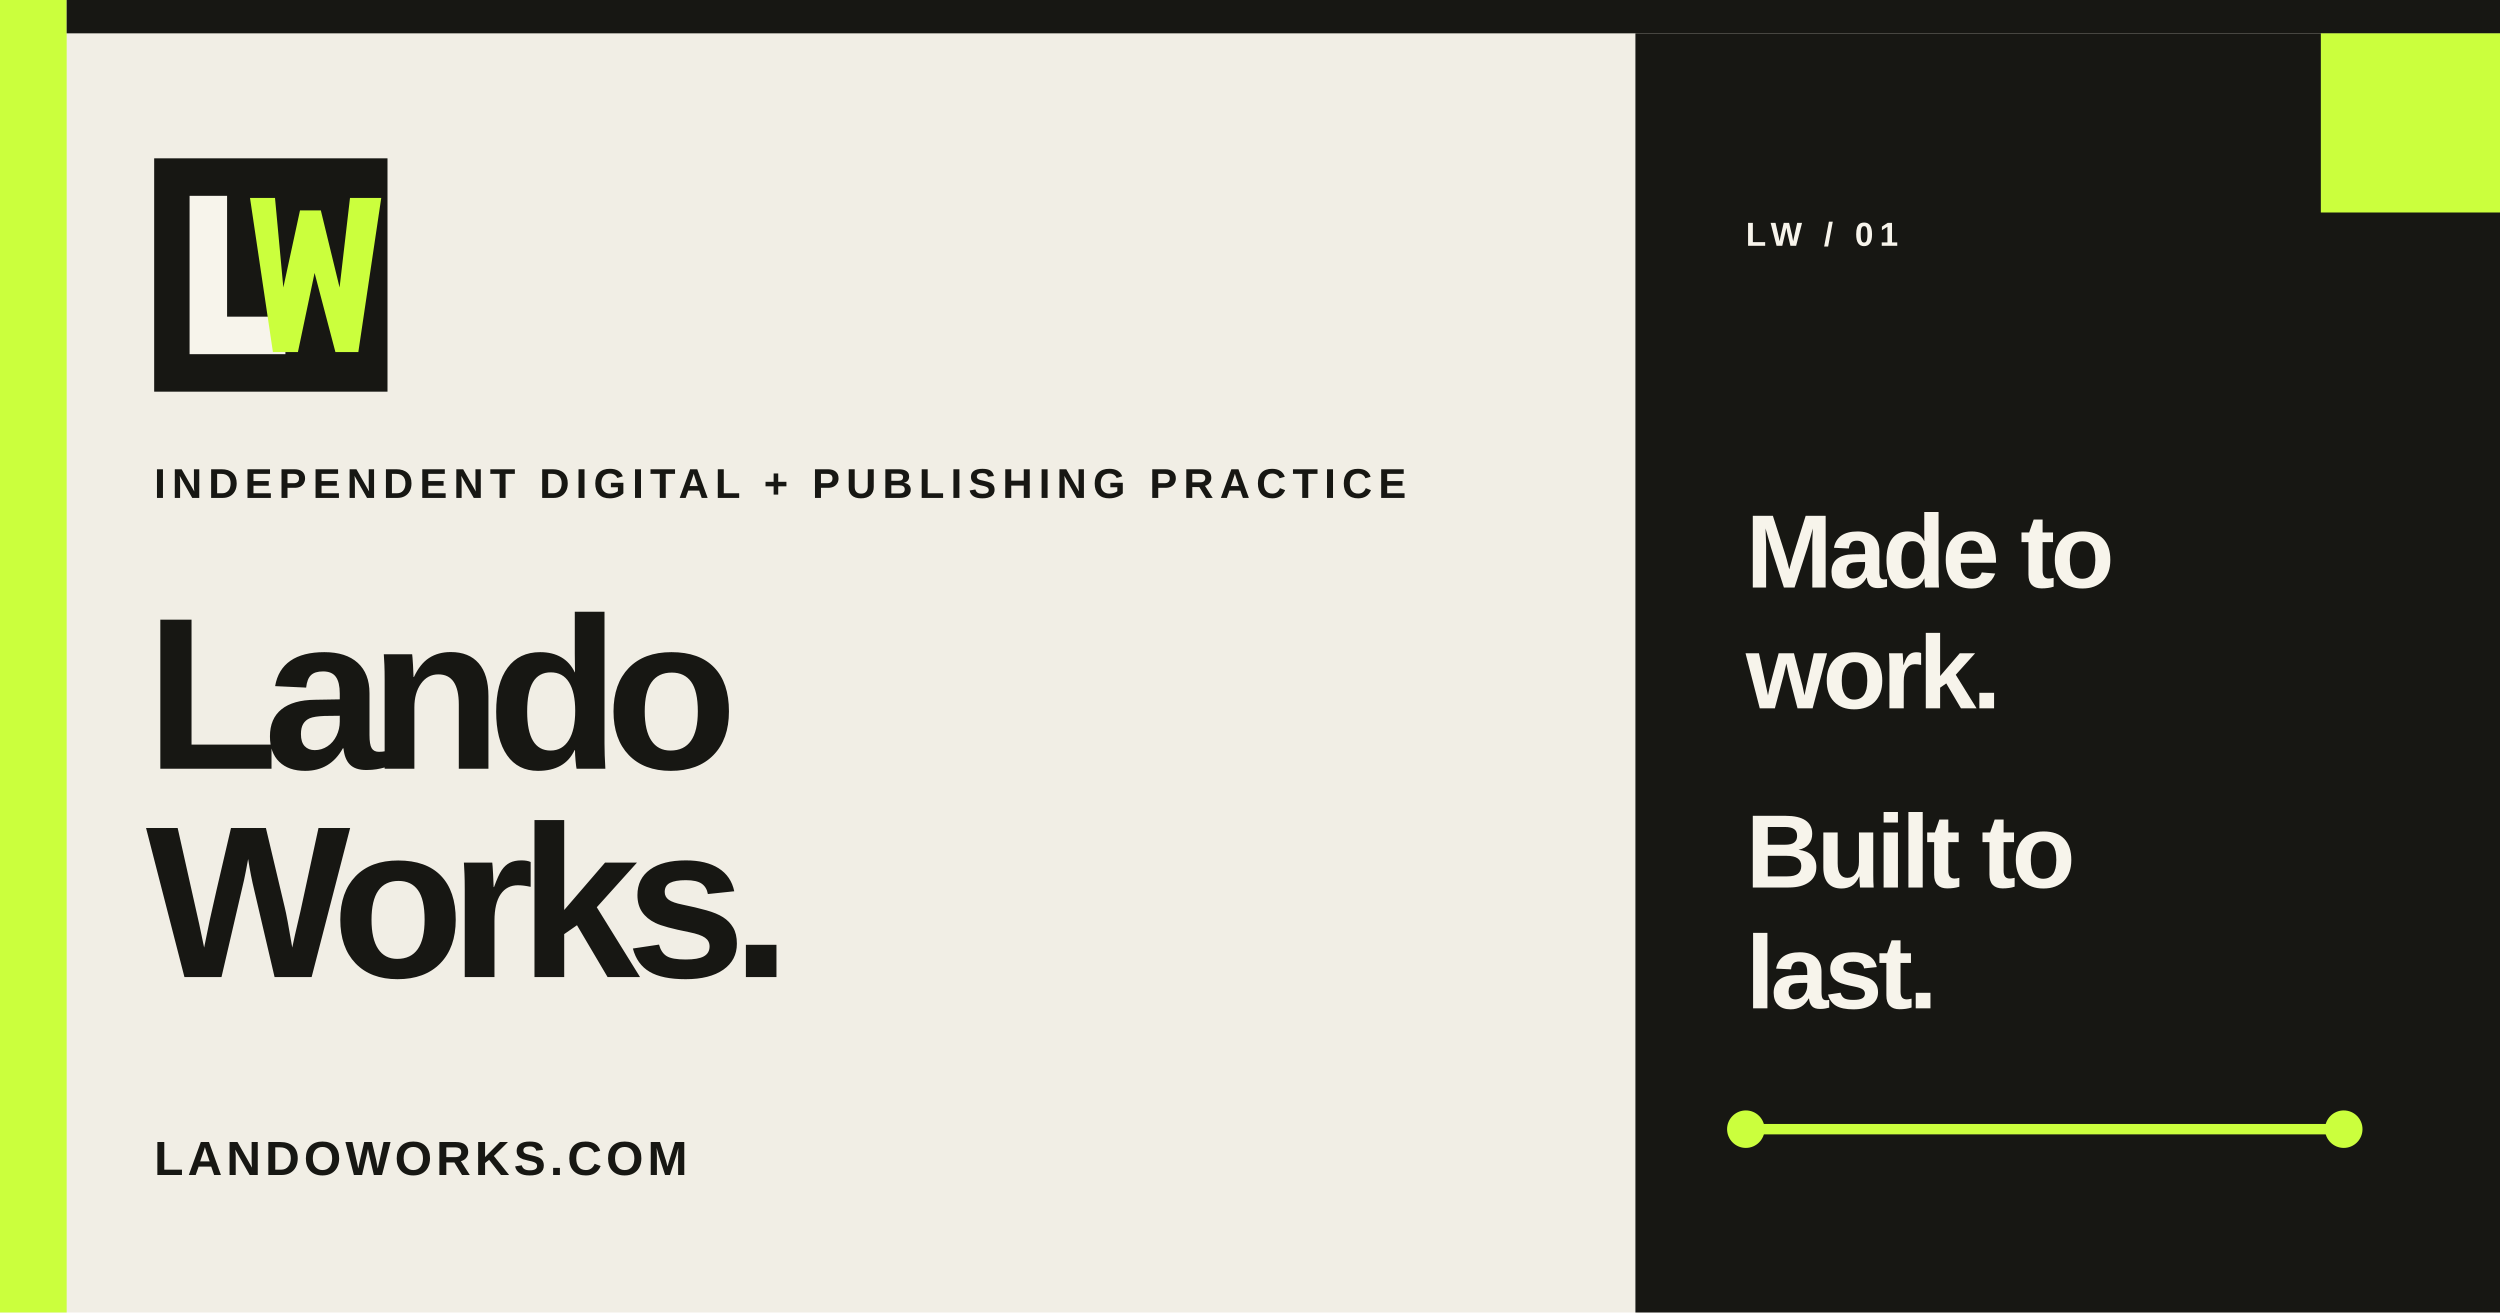
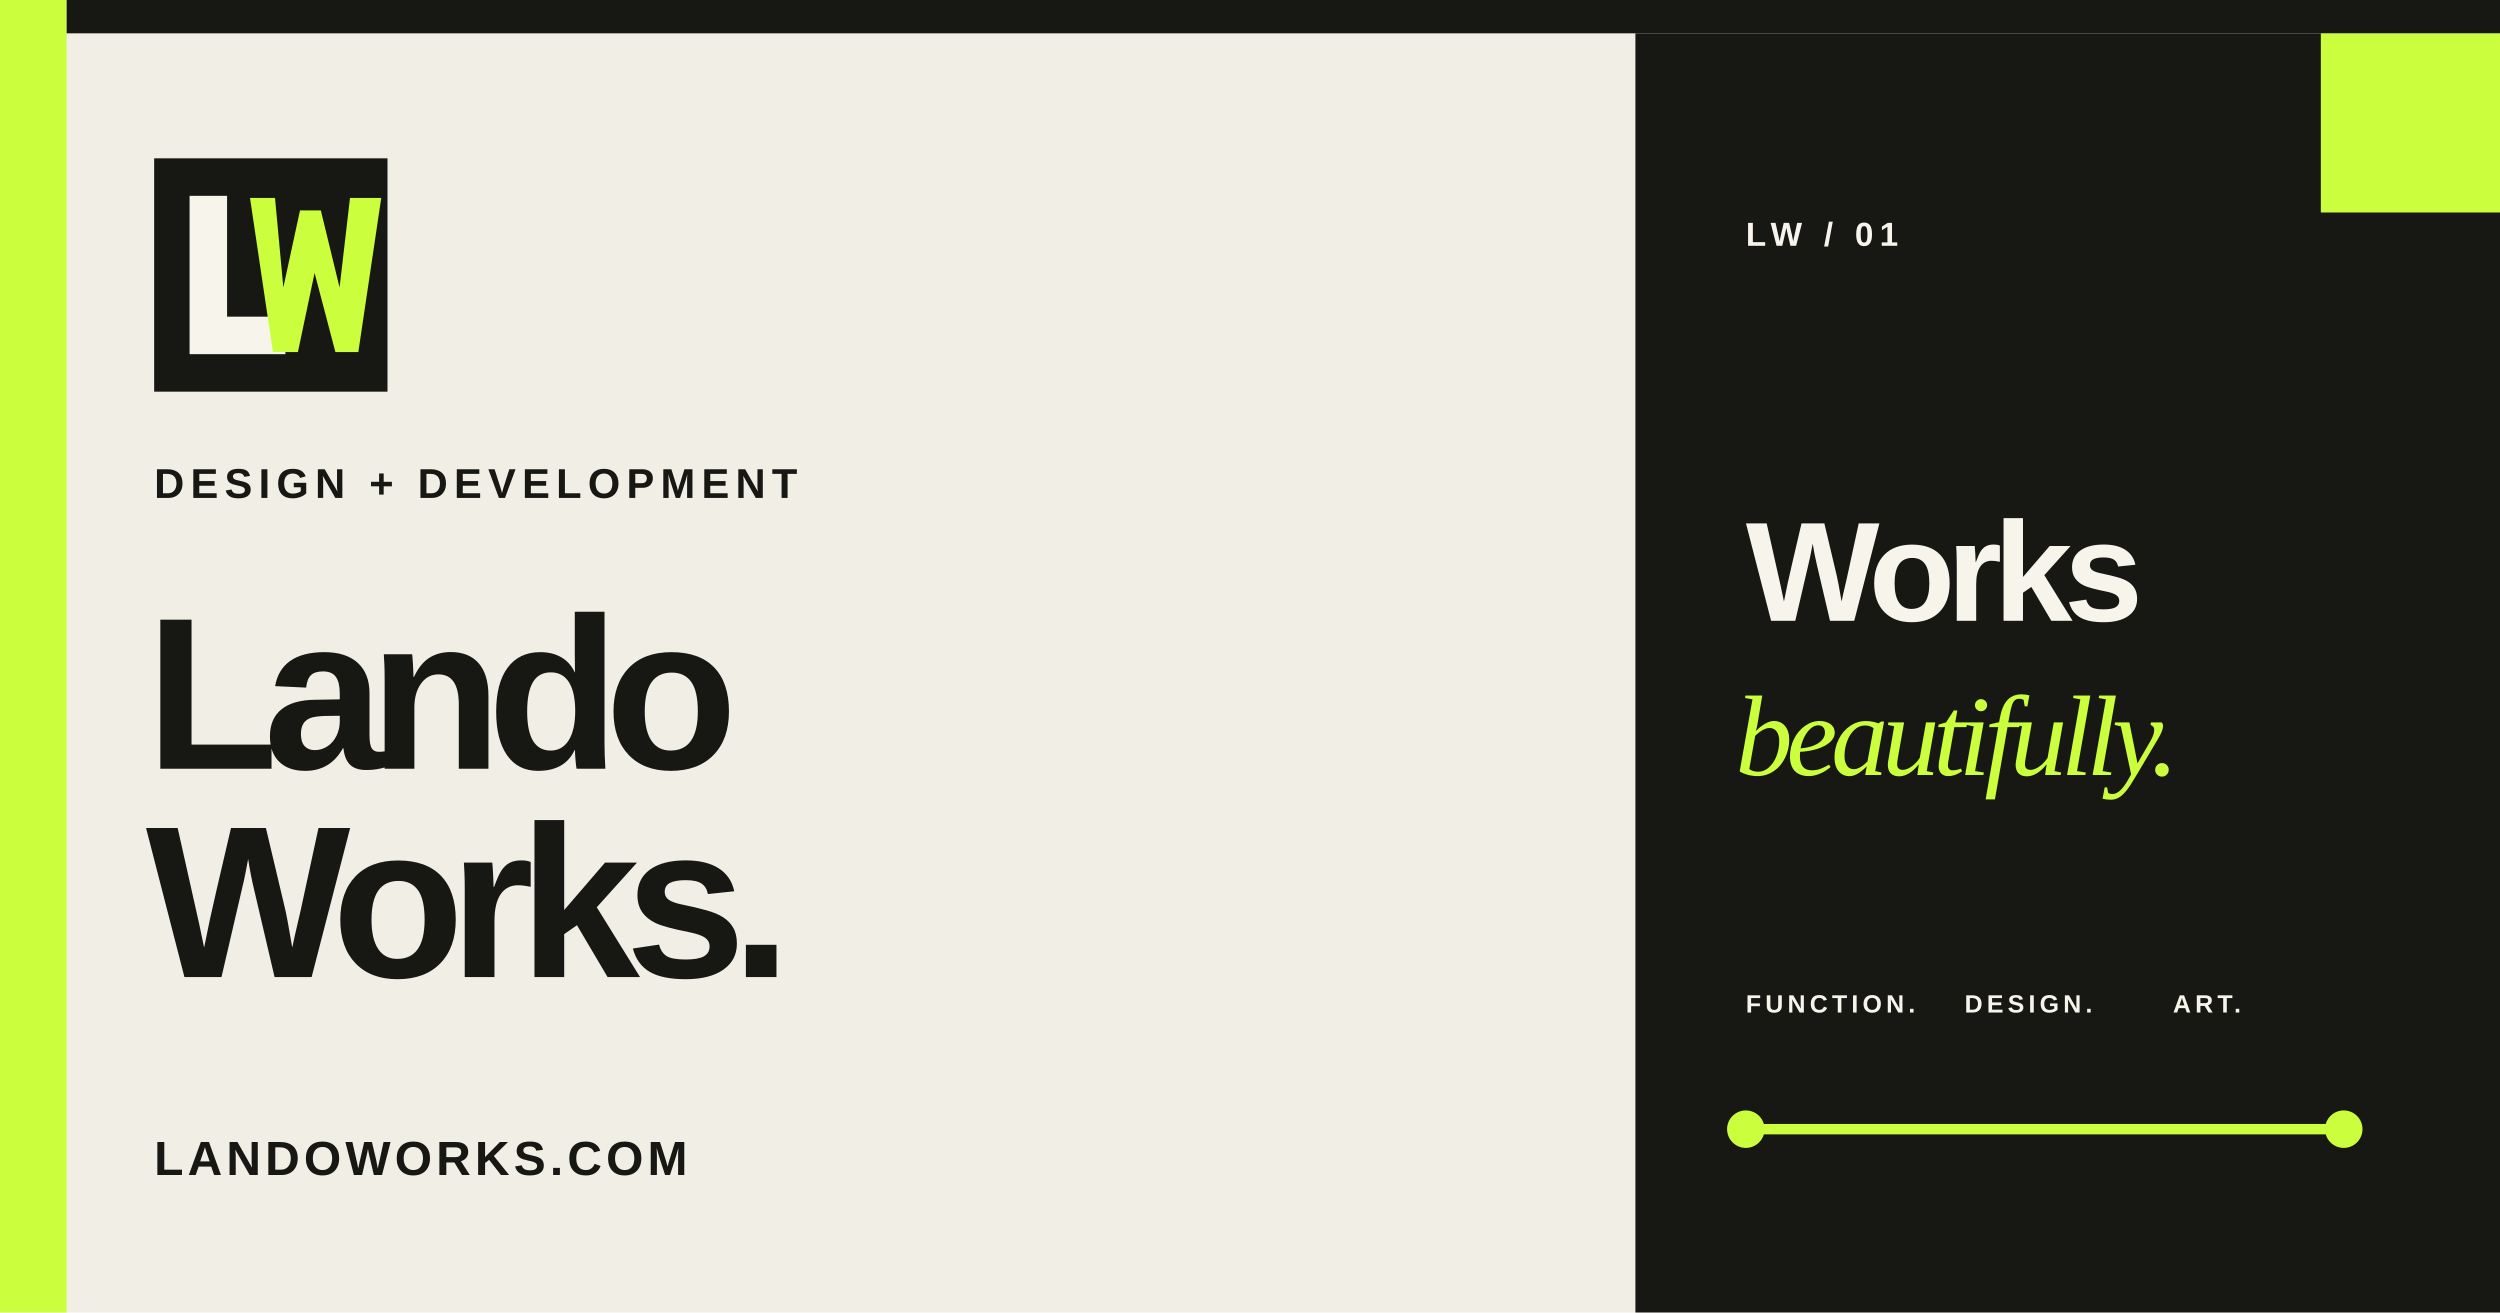
<svg xmlns="http://www.w3.org/2000/svg" width="1200" height="630" viewBox="0 0 1200 630" role="img" aria-labelledby="title desc">
  <rect width="1200" height="630" fill="#f1eee5" />
  <rect width="32" height="630" fill="#cbff3d" />
  <path d="M32 0h1168v16H32z" fill="#171713" />
  <path d="M785 16h415v614H785z" fill="#171713" />
  <path d="M1114 16h86v86h-86z" fill="#cbff3d" />
  <path d="M74 76h112v112H74z" fill="#171713" />
  <path d="M91 94h18v58h28v18H91z" fill="#f7f4eb" />
  <path d="m120 95 11 74h12l8-38 10 38h11l11-74h-15l-5 43-9-37h-10l-8 37-4-43z" fill="#cbff3d" />
  <g fill="#171713" font-family="Arial, Helvetica, sans-serif">
-     <text x="74" y="239" font-size="20" font-weight="700" letter-spacing="3">INDEPENDENT DIGITAL + PUBLISHING PRACTICE</text>
+     <text x="74" y="239" font-size="20" font-weight="700" letter-spacing="3">DESIGN + DEVELOPMENT</text>
    <text x="70" y="369" font-size="104" font-weight="800" letter-spacing="-7">Lando</text>
    <text x="70" y="469" font-size="104" font-weight="800" letter-spacing="-7">Works.</text>
    <text x="74" y="564" font-size="23" font-weight="700" letter-spacing="2">LANDOWORKS.COM</text>
  </g>
  <g fill="#f7f4eb" font-family="Arial, Helvetica, sans-serif">
    <text x="838" y="118" font-size="16" font-weight="700" letter-spacing="3">LW / 01</text>
-     <text x="838" y="282" font-size="50" font-weight="700" letter-spacing="-2">Made to</text>
-     <text x="838" y="340" font-size="50" font-weight="700" letter-spacing="-2">work.</text>
-     <text x="838" y="426" font-size="50" font-weight="700" letter-spacing="-2">Built to</text>
-     <text x="838" y="484" font-size="50" font-weight="700" letter-spacing="-2">last.</text>
+     <text x="838" y="298" font-size="68" font-weight="700" letter-spacing="-4">Works</text>
+   </g>
+   <text x="833" y="372" fill="#cbff3d" font-family="Georgia, 'Times New Roman', serif" font-size="55" font-style="italic" letter-spacing="-3">beautifully.</text>
+   <g fill="#f7f4eb" font-family="Arial, Helvetica, sans-serif" font-size="12" font-weight="700" letter-spacing="2">
+     <text x="838" y="486">FUNCTION.</text>
+     <text x="943" y="486">DESIGN.</text>
+     <text x="1043" y="486">ART.</text>
  </g>
  <path d="M838 542h287" stroke="#cbff3d" stroke-width="5" />
  <circle cx="838" cy="542" r="9" fill="#cbff3d" />
  <circle cx="1125" cy="542" r="9" fill="#cbff3d" />
</svg>
